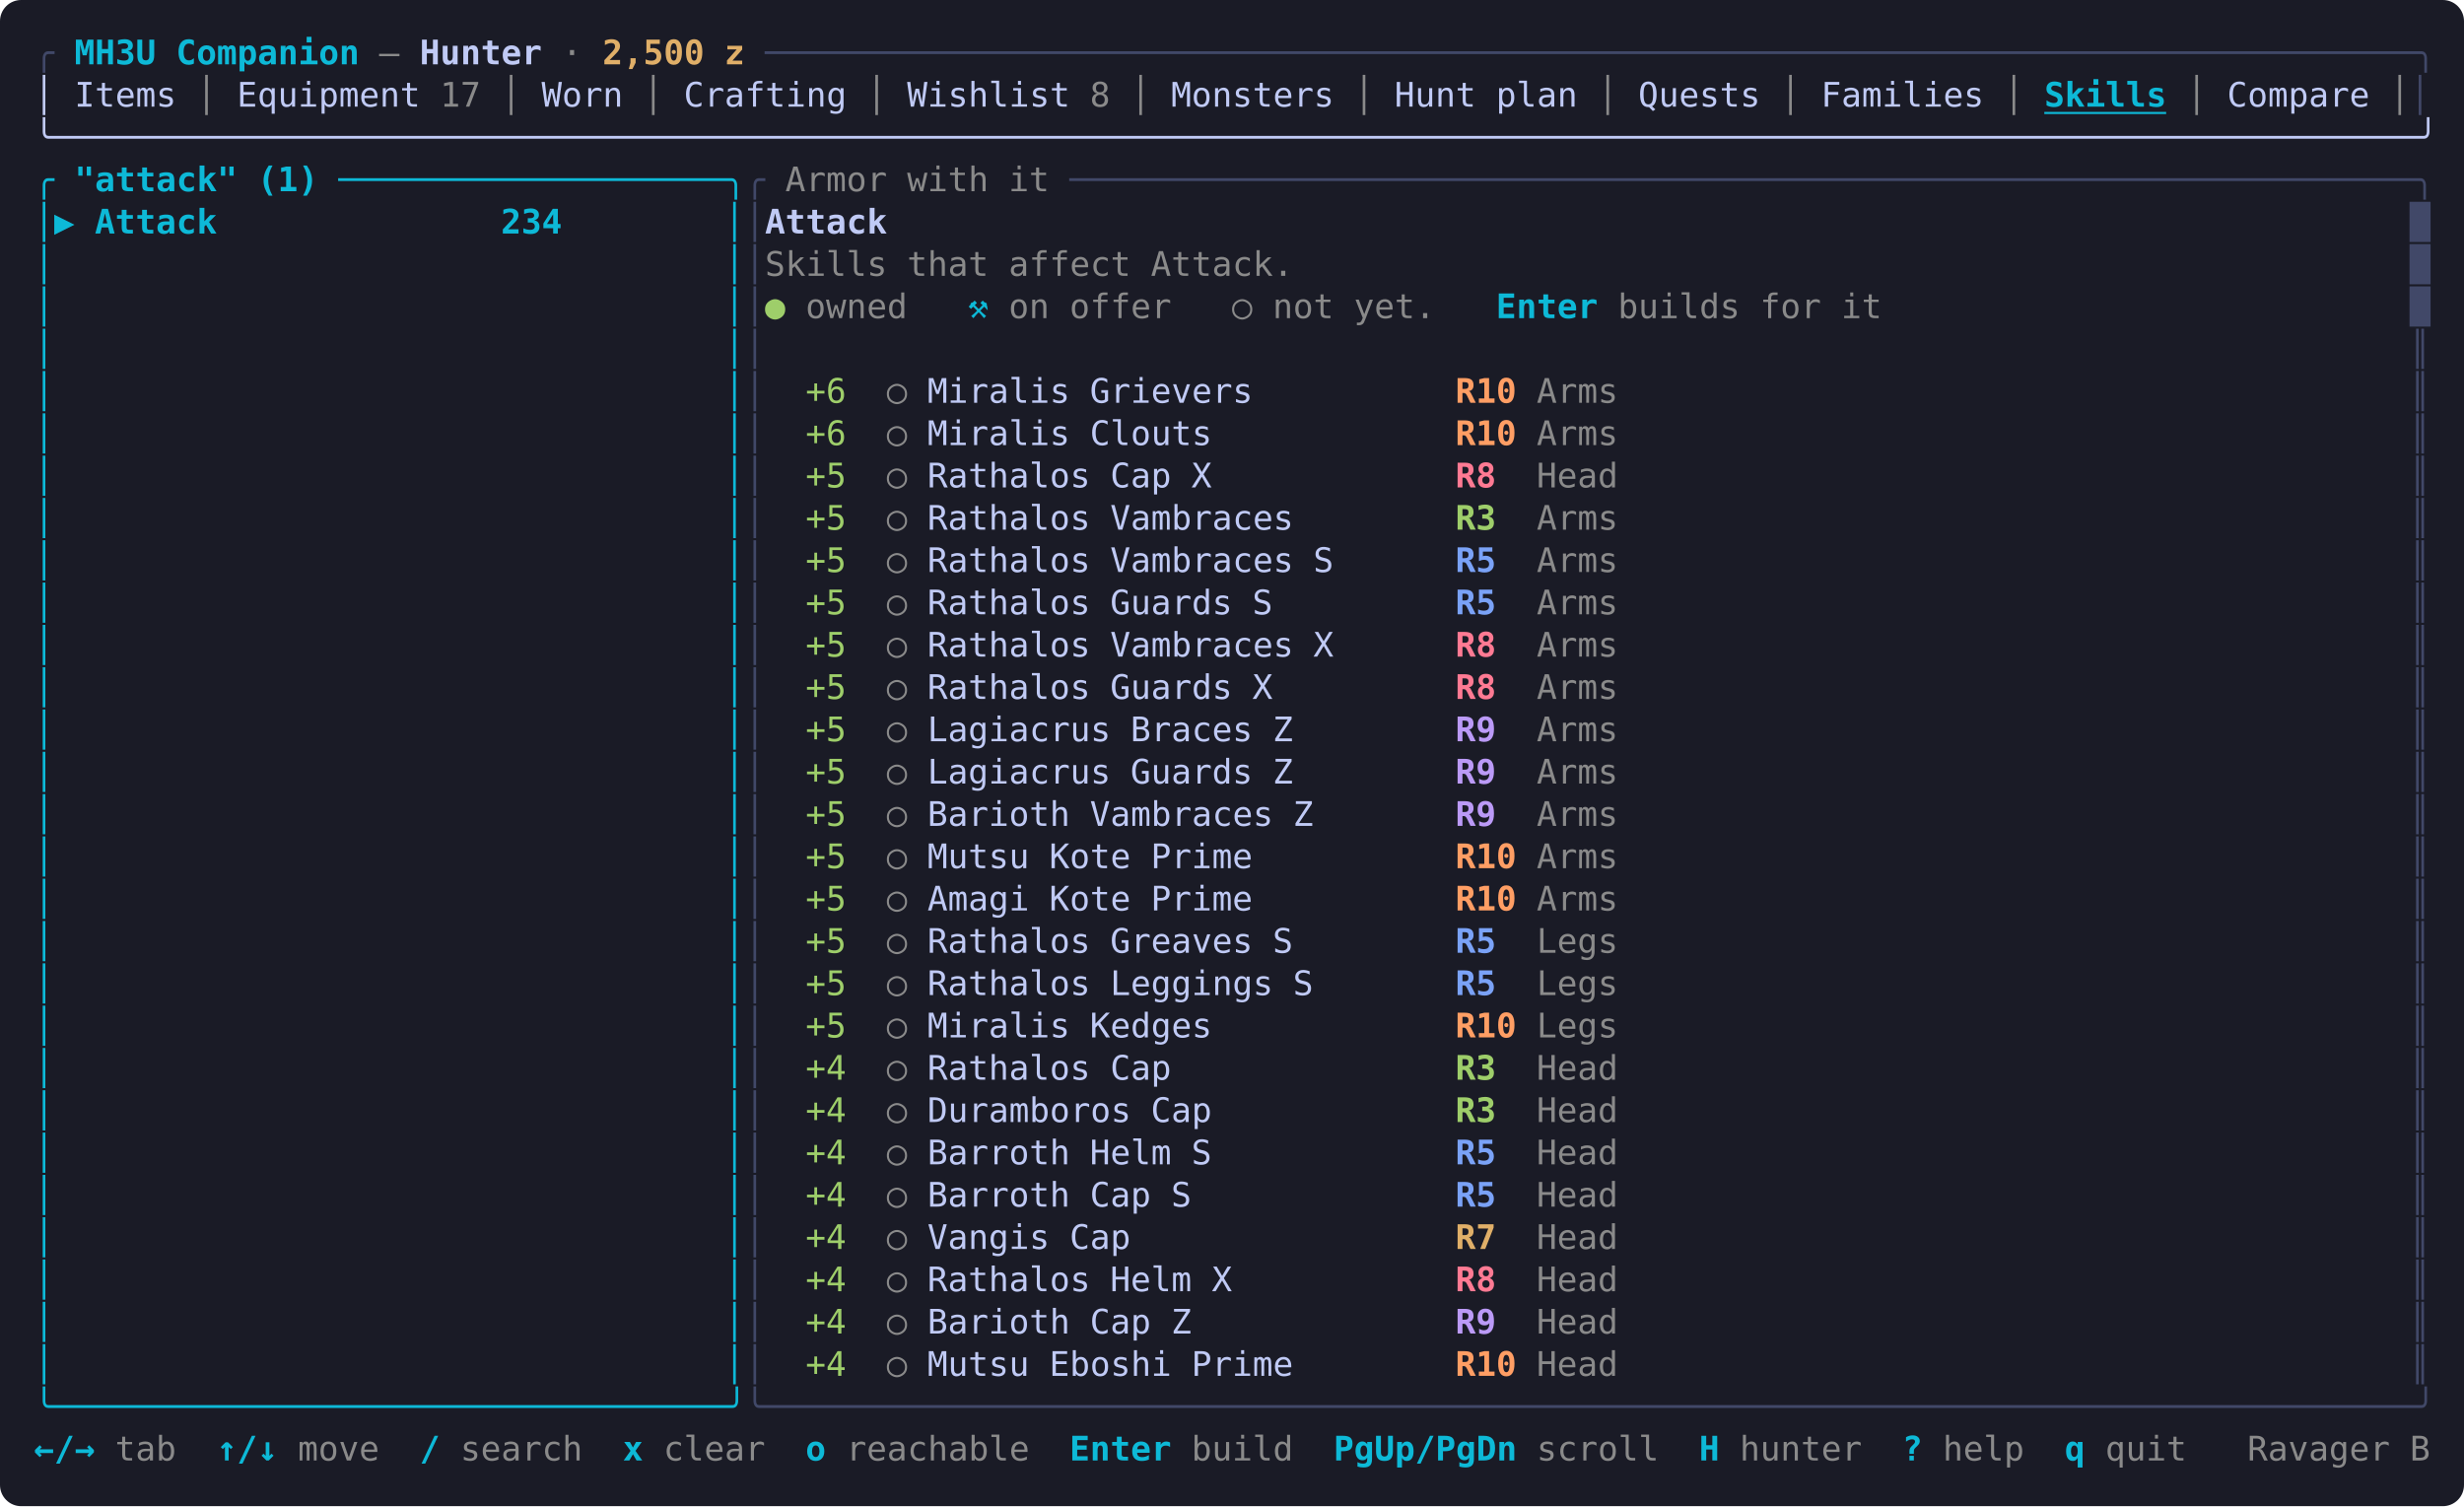
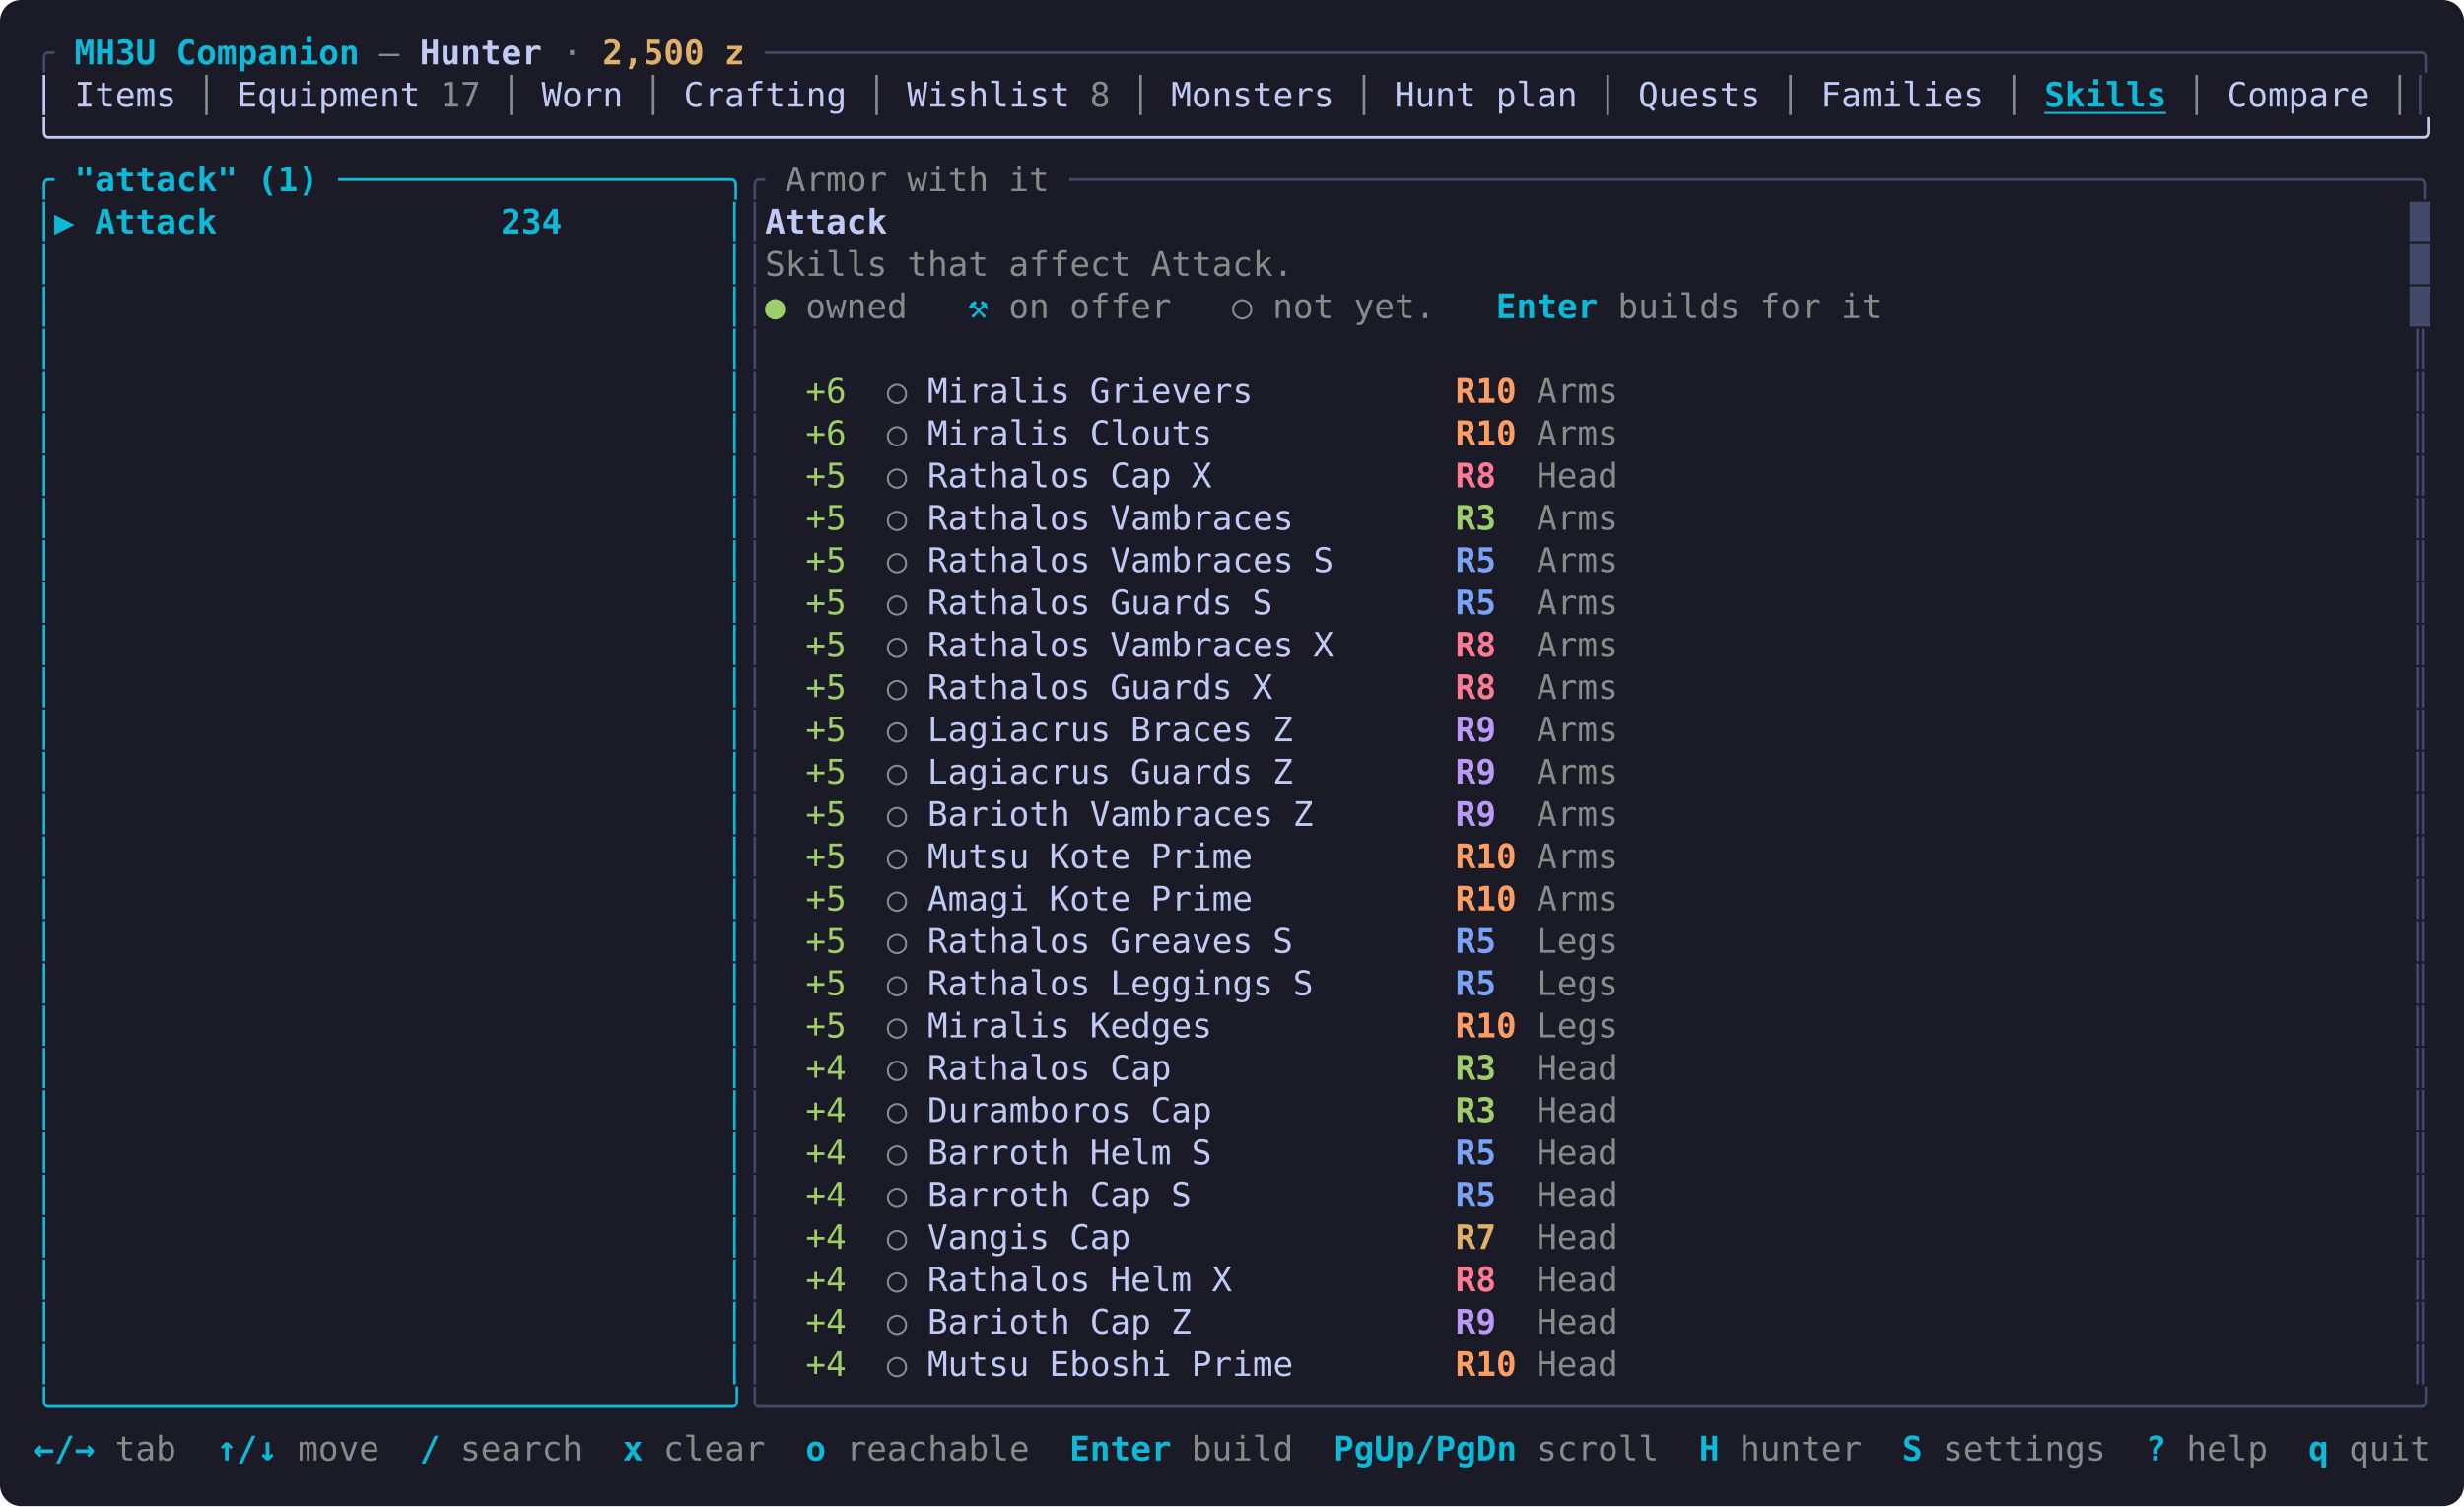
<svg xmlns="http://www.w3.org/2000/svg" width="1164.8" height="712" viewBox="0 0 1164.8 712" role="img">
  <rect width="100%" height="100%" rx="10" fill="#1a1b26" />
  <g font-family="'JetBrains Mono','JetBrainsMono Nerd Font','DejaVu Sans Mono',Menlo,Consolas,monospace" font-size="16">
    <text x="16.0" y="30.4" textLength="9.6" lengthAdjust="spacing" fill="#414868">╭</text>
    <text x="35.2" y="30.4" textLength="38.4" lengthAdjust="spacing" fill="#0db9d7" font-weight="bold">MH3U</text>
    <text x="83.2" y="30.4" textLength="86.4" lengthAdjust="spacing" fill="#0db9d7" font-weight="bold">Companion</text>
    <text x="179.2" y="30.4" textLength="9.6" lengthAdjust="spacing" fill="#8a8a8a">—</text>
    <text x="198.4" y="30.4" textLength="57.6" lengthAdjust="spacing" fill="#c0caf5" font-weight="bold">Hunter</text>
    <text x="265.6" y="30.4" textLength="9.6" lengthAdjust="spacing" fill="#8a8a8a">·</text>
    <text x="284.8" y="30.4" textLength="48.0" lengthAdjust="spacing" fill="#e0af68" font-weight="bold">2,500</text>
    <text x="342.4" y="30.4" textLength="9.6" lengthAdjust="spacing" fill="#e0af68" font-weight="bold">z</text>
    <text x="361.6" y="30.4" textLength="787.2" lengthAdjust="spacing" fill="#414868">─────────────────────────────────────────────────────────────────────────────────╮</text>
    <text x="16.0" y="50.4" textLength="9.6" lengthAdjust="spacing" fill="#c0caf5">│</text>
    <text x="35.2" y="50.4" textLength="48.0" lengthAdjust="spacing" fill="#c0caf5">Items</text>
    <text x="92.8" y="50.4" textLength="9.6" lengthAdjust="spacing" fill="#8a8a8a">│</text>
    <text x="112.0" y="50.4" textLength="86.4" lengthAdjust="spacing" fill="#c0caf5">Equipment</text>
    <text x="208.0" y="50.4" textLength="19.2" lengthAdjust="spacing" fill="#8a8a8a">17</text>
    <text x="236.8" y="50.4" textLength="9.6" lengthAdjust="spacing" fill="#8a8a8a">│</text>
    <text x="256.0" y="50.4" textLength="38.4" lengthAdjust="spacing" fill="#c0caf5">Worn</text>
    <text x="304.0" y="50.4" textLength="9.6" lengthAdjust="spacing" fill="#8a8a8a">│</text>
    <text x="323.2" y="50.4" textLength="76.8" lengthAdjust="spacing" fill="#c0caf5">Crafting</text>
    <text x="409.6" y="50.4" textLength="9.6" lengthAdjust="spacing" fill="#8a8a8a">│</text>
    <text x="428.8" y="50.4" textLength="76.8" lengthAdjust="spacing" fill="#c0caf5">Wishlist</text>
    <text x="515.2" y="50.4" textLength="9.6" lengthAdjust="spacing" fill="#8a8a8a">8</text>
    <text x="534.4" y="50.4" textLength="9.6" lengthAdjust="spacing" fill="#8a8a8a">│</text>
    <text x="553.6" y="50.4" textLength="76.8" lengthAdjust="spacing" fill="#c0caf5">Monsters</text>
    <text x="640.0" y="50.4" textLength="9.6" lengthAdjust="spacing" fill="#8a8a8a">│</text>
    <text x="659.2" y="50.4" textLength="38.4" lengthAdjust="spacing" fill="#c0caf5">Hunt</text>
    <text x="707.2" y="50.4" textLength="38.4" lengthAdjust="spacing" fill="#c0caf5">plan</text>
    <text x="755.2" y="50.4" textLength="9.6" lengthAdjust="spacing" fill="#8a8a8a">│</text>
    <text x="774.4" y="50.4" textLength="57.6" lengthAdjust="spacing" fill="#c0caf5">Quests</text>
    <text x="841.6" y="50.4" textLength="9.6" lengthAdjust="spacing" fill="#8a8a8a">│</text>
    <text x="860.8" y="50.4" textLength="76.8" lengthAdjust="spacing" fill="#c0caf5">Families</text>
    <text x="947.2" y="50.4" textLength="9.6" lengthAdjust="spacing" fill="#8a8a8a">│</text>
    <text x="966.4" y="50.4" textLength="57.6" lengthAdjust="spacing" fill="#0db9d7" font-weight="bold">Skills</text>
    <line x1="966.4" y1="53.4" x2="1024.0" y2="53.4" stroke="#0db9d7" stroke-width="1" />
    <text x="1033.6" y="50.4" textLength="9.6" lengthAdjust="spacing" fill="#8a8a8a">│</text>
    <text x="1052.8" y="50.4" textLength="67.2" lengthAdjust="spacing" fill="#c0caf5">Compare</text>
    <text x="1129.6" y="50.4" textLength="9.6" lengthAdjust="spacing" fill="#8a8a8a">│</text>
    <text x="1139.2" y="50.4" textLength="9.6" lengthAdjust="spacing" fill="#414868">│</text>
    <text x="16.0" y="70.4" textLength="1132.8" lengthAdjust="spacing" fill="#c0caf5">╰────────────────────────────────────────────────────────────────────────────────────────────────────────────────────╯</text>
    <text x="16.0" y="90.4" textLength="9.6" lengthAdjust="spacing" fill="#0db9d7">╭</text>
    <text x="35.2" y="90.4" textLength="76.8" lengthAdjust="spacing" fill="#0db9d7" font-weight="bold">"attack"</text>
    <text x="121.6" y="90.4" textLength="28.8" lengthAdjust="spacing" fill="#0db9d7" font-weight="bold">(1)</text>
    <text x="160.0" y="90.4" textLength="192.0" lengthAdjust="spacing" fill="#0db9d7">───────────────────╮</text>
    <text x="352.0" y="90.4" textLength="9.6" lengthAdjust="spacing" fill="#414868">╭</text>
    <text x="371.2" y="90.4" textLength="48.0" lengthAdjust="spacing" fill="#8a8a8a">Armor</text>
    <text x="428.8" y="90.4" textLength="38.4" lengthAdjust="spacing" fill="#8a8a8a">with</text>
    <text x="476.8" y="90.4" textLength="19.2" lengthAdjust="spacing" fill="#8a8a8a">it</text>
    <text x="505.6" y="90.4" textLength="643.2" lengthAdjust="spacing" fill="#414868">──────────────────────────────────────────────────────────────────╮</text>
    <text x="16.0" y="110.4" textLength="9.6" lengthAdjust="spacing" fill="#0db9d7">│</text>
    <text x="25.6" y="110.4" textLength="9.6" lengthAdjust="spacing" fill="#0db9d7" font-weight="bold">▶︎</text>
    <text x="44.8" y="110.4" textLength="57.6" lengthAdjust="spacing" fill="#0db9d7" font-weight="bold">Attack</text>
    <text x="236.8" y="110.4" textLength="28.8" lengthAdjust="spacing" fill="#0db9d7" font-weight="bold">234</text>
    <text x="342.4" y="110.4" textLength="9.6" lengthAdjust="spacing" fill="#0db9d7">│</text>
    <text x="352.0" y="110.4" textLength="9.6" lengthAdjust="spacing" fill="#414868">│</text>
    <text x="361.6" y="110.4" textLength="57.6" lengthAdjust="spacing" fill="#c0caf5" font-weight="bold">Attack</text>
    <text x="1139.2" y="110.4" textLength="9.6" lengthAdjust="spacing" fill="#414868">█</text>
    <text x="16.0" y="130.4" textLength="9.6" lengthAdjust="spacing" fill="#0db9d7">│</text>
    <text x="342.4" y="130.4" textLength="9.6" lengthAdjust="spacing" fill="#0db9d7">│</text>
    <text x="352.0" y="130.4" textLength="9.6" lengthAdjust="spacing" fill="#414868">│</text>
    <text x="361.6" y="130.4" textLength="57.6" lengthAdjust="spacing" fill="#8a8a8a">Skills</text>
    <text x="428.8" y="130.4" textLength="38.4" lengthAdjust="spacing" fill="#8a8a8a">that</text>
    <text x="476.8" y="130.4" textLength="57.6" lengthAdjust="spacing" fill="#8a8a8a">affect</text>
    <text x="544.0" y="130.4" textLength="67.2" lengthAdjust="spacing" fill="#8a8a8a">Attack.</text>
    <text x="1139.2" y="130.4" textLength="9.6" lengthAdjust="spacing" fill="#414868">█</text>
    <text x="16.0" y="150.4" textLength="9.6" lengthAdjust="spacing" fill="#0db9d7">│</text>
    <text x="342.4" y="150.4" textLength="9.6" lengthAdjust="spacing" fill="#0db9d7">│</text>
    <text x="352.0" y="150.4" textLength="9.6" lengthAdjust="spacing" fill="#414868">│</text>
    <text x="361.6" y="150.4" textLength="9.6" lengthAdjust="spacing" fill="#9ece6a">●</text>
    <text x="380.8" y="150.4" textLength="48.0" lengthAdjust="spacing" fill="#8a8a8a">owned</text>
    <text x="457.6" y="150.4" textLength="9.6" lengthAdjust="spacing" fill="#0db9d7">⚒︎</text>
    <text x="476.8" y="150.4" textLength="19.2" lengthAdjust="spacing" fill="#8a8a8a">on</text>
    <text x="505.6" y="150.4" textLength="48.0" lengthAdjust="spacing" fill="#8a8a8a">offer</text>
    <text x="582.4" y="150.4" textLength="9.6" lengthAdjust="spacing" fill="#8a8a8a">○</text>
    <text x="601.6" y="150.4" textLength="28.8" lengthAdjust="spacing" fill="#8a8a8a">not</text>
    <text x="640.0" y="150.4" textLength="38.4" lengthAdjust="spacing" fill="#8a8a8a">yet.</text>
    <text x="707.2" y="150.4" textLength="48.0" lengthAdjust="spacing" fill="#0db9d7" font-weight="bold">Enter</text>
    <text x="764.8" y="150.4" textLength="57.6" lengthAdjust="spacing" fill="#8a8a8a">builds</text>
    <text x="832.0" y="150.4" textLength="28.8" lengthAdjust="spacing" fill="#8a8a8a">for</text>
    <text x="870.4" y="150.4" textLength="19.2" lengthAdjust="spacing" fill="#8a8a8a">it</text>
    <text x="1139.2" y="150.4" textLength="9.6" lengthAdjust="spacing" fill="#414868">█</text>
    <text x="16.0" y="170.4" textLength="9.6" lengthAdjust="spacing" fill="#0db9d7">│</text>
    <text x="342.4" y="170.4" textLength="9.6" lengthAdjust="spacing" fill="#0db9d7">│</text>
    <text x="352.0" y="170.4" textLength="9.6" lengthAdjust="spacing" fill="#414868">│</text>
    <text x="1139.2" y="170.4" textLength="9.6" lengthAdjust="spacing" fill="#414868">║</text>
    <text x="16.0" y="190.4" textLength="9.6" lengthAdjust="spacing" fill="#0db9d7">│</text>
    <text x="342.4" y="190.4" textLength="9.6" lengthAdjust="spacing" fill="#0db9d7">│</text>
    <text x="352.0" y="190.4" textLength="9.6" lengthAdjust="spacing" fill="#414868">│</text>
    <text x="380.8" y="190.4" textLength="19.2" lengthAdjust="spacing" fill="#9ece6a">+6</text>
    <text x="419.2" y="190.4" textLength="9.6" lengthAdjust="spacing" fill="#8a8a8a">○</text>
    <text x="438.4" y="190.4" textLength="67.2" lengthAdjust="spacing" fill="#c0caf5">Miralis</text>
    <text x="515.2" y="190.4" textLength="76.8" lengthAdjust="spacing" fill="#c0caf5">Grievers</text>
    <text x="688.0" y="190.4" textLength="28.8" lengthAdjust="spacing" fill="#ff9e64" font-weight="bold">R10</text>
    <text x="726.4" y="190.4" textLength="38.4" lengthAdjust="spacing" fill="#8a8a8a">Arms</text>
    <text x="1139.2" y="190.4" textLength="9.6" lengthAdjust="spacing" fill="#414868">║</text>
    <text x="16.0" y="210.4" textLength="9.6" lengthAdjust="spacing" fill="#0db9d7">│</text>
    <text x="342.4" y="210.4" textLength="9.6" lengthAdjust="spacing" fill="#0db9d7">│</text>
    <text x="352.0" y="210.4" textLength="9.6" lengthAdjust="spacing" fill="#414868">│</text>
    <text x="380.8" y="210.4" textLength="19.2" lengthAdjust="spacing" fill="#9ece6a">+6</text>
    <text x="419.2" y="210.4" textLength="9.6" lengthAdjust="spacing" fill="#8a8a8a">○</text>
    <text x="438.4" y="210.4" textLength="67.2" lengthAdjust="spacing" fill="#c0caf5">Miralis</text>
    <text x="515.2" y="210.4" textLength="57.6" lengthAdjust="spacing" fill="#c0caf5">Clouts</text>
    <text x="688.0" y="210.4" textLength="28.8" lengthAdjust="spacing" fill="#ff9e64" font-weight="bold">R10</text>
    <text x="726.4" y="210.4" textLength="38.4" lengthAdjust="spacing" fill="#8a8a8a">Arms</text>
    <text x="1139.2" y="210.4" textLength="9.6" lengthAdjust="spacing" fill="#414868">║</text>
    <text x="16.0" y="230.4" textLength="9.6" lengthAdjust="spacing" fill="#0db9d7">│</text>
    <text x="342.4" y="230.4" textLength="9.6" lengthAdjust="spacing" fill="#0db9d7">│</text>
    <text x="352.0" y="230.4" textLength="9.6" lengthAdjust="spacing" fill="#414868">│</text>
    <text x="380.8" y="230.4" textLength="19.2" lengthAdjust="spacing" fill="#9ece6a">+5</text>
    <text x="419.2" y="230.4" textLength="9.6" lengthAdjust="spacing" fill="#8a8a8a">○</text>
    <text x="438.4" y="230.4" textLength="76.8" lengthAdjust="spacing" fill="#c0caf5">Rathalos</text>
    <text x="524.8" y="230.4" textLength="28.8" lengthAdjust="spacing" fill="#c0caf5">Cap</text>
    <text x="563.2" y="230.4" textLength="9.6" lengthAdjust="spacing" fill="#c0caf5">X</text>
    <text x="688.0" y="230.4" textLength="19.2" lengthAdjust="spacing" fill="#ff7a93" font-weight="bold">R8</text>
    <text x="726.4" y="230.4" textLength="38.4" lengthAdjust="spacing" fill="#8a8a8a">Head</text>
    <text x="1139.2" y="230.4" textLength="9.6" lengthAdjust="spacing" fill="#414868">║</text>
    <text x="16.0" y="250.4" textLength="9.6" lengthAdjust="spacing" fill="#0db9d7">│</text>
    <text x="342.4" y="250.4" textLength="9.6" lengthAdjust="spacing" fill="#0db9d7">│</text>
    <text x="352.0" y="250.4" textLength="9.6" lengthAdjust="spacing" fill="#414868">│</text>
    <text x="380.8" y="250.4" textLength="19.2" lengthAdjust="spacing" fill="#9ece6a">+5</text>
    <text x="419.2" y="250.4" textLength="9.6" lengthAdjust="spacing" fill="#8a8a8a">○</text>
    <text x="438.4" y="250.4" textLength="76.8" lengthAdjust="spacing" fill="#c0caf5">Rathalos</text>
    <text x="524.8" y="250.4" textLength="86.4" lengthAdjust="spacing" fill="#c0caf5">Vambraces</text>
    <text x="688.0" y="250.4" textLength="19.2" lengthAdjust="spacing" fill="#9ece6a" font-weight="bold">R3</text>
    <text x="726.4" y="250.4" textLength="38.4" lengthAdjust="spacing" fill="#8a8a8a">Arms</text>
    <text x="1139.2" y="250.4" textLength="9.6" lengthAdjust="spacing" fill="#414868">║</text>
    <text x="16.0" y="270.4" textLength="9.6" lengthAdjust="spacing" fill="#0db9d7">│</text>
    <text x="342.4" y="270.4" textLength="9.6" lengthAdjust="spacing" fill="#0db9d7">│</text>
    <text x="352.0" y="270.4" textLength="9.6" lengthAdjust="spacing" fill="#414868">│</text>
    <text x="380.8" y="270.4" textLength="19.2" lengthAdjust="spacing" fill="#9ece6a">+5</text>
    <text x="419.2" y="270.4" textLength="9.6" lengthAdjust="spacing" fill="#8a8a8a">○</text>
    <text x="438.4" y="270.4" textLength="76.8" lengthAdjust="spacing" fill="#c0caf5">Rathalos</text>
    <text x="524.8" y="270.4" textLength="86.4" lengthAdjust="spacing" fill="#c0caf5">Vambraces</text>
    <text x="620.8" y="270.4" textLength="9.6" lengthAdjust="spacing" fill="#c0caf5">S</text>
    <text x="688.0" y="270.4" textLength="19.2" lengthAdjust="spacing" fill="#7aa2f7" font-weight="bold">R5</text>
    <text x="726.4" y="270.4" textLength="38.4" lengthAdjust="spacing" fill="#8a8a8a">Arms</text>
    <text x="1139.2" y="270.4" textLength="9.6" lengthAdjust="spacing" fill="#414868">║</text>
    <text x="16.0" y="290.4" textLength="9.6" lengthAdjust="spacing" fill="#0db9d7">│</text>
    <text x="342.4" y="290.4" textLength="9.6" lengthAdjust="spacing" fill="#0db9d7">│</text>
    <text x="352.0" y="290.4" textLength="9.6" lengthAdjust="spacing" fill="#414868">│</text>
    <text x="380.8" y="290.4" textLength="19.2" lengthAdjust="spacing" fill="#9ece6a">+5</text>
    <text x="419.2" y="290.4" textLength="9.6" lengthAdjust="spacing" fill="#8a8a8a">○</text>
    <text x="438.4" y="290.4" textLength="76.8" lengthAdjust="spacing" fill="#c0caf5">Rathalos</text>
    <text x="524.8" y="290.4" textLength="57.6" lengthAdjust="spacing" fill="#c0caf5">Guards</text>
    <text x="592.0" y="290.4" textLength="9.6" lengthAdjust="spacing" fill="#c0caf5">S</text>
    <text x="688.0" y="290.4" textLength="19.2" lengthAdjust="spacing" fill="#7aa2f7" font-weight="bold">R5</text>
    <text x="726.4" y="290.4" textLength="38.4" lengthAdjust="spacing" fill="#8a8a8a">Arms</text>
    <text x="1139.2" y="290.4" textLength="9.6" lengthAdjust="spacing" fill="#414868">║</text>
    <text x="16.0" y="310.4" textLength="9.6" lengthAdjust="spacing" fill="#0db9d7">│</text>
    <text x="342.4" y="310.4" textLength="9.6" lengthAdjust="spacing" fill="#0db9d7">│</text>
    <text x="352.0" y="310.4" textLength="9.6" lengthAdjust="spacing" fill="#414868">│</text>
    <text x="380.8" y="310.4" textLength="19.2" lengthAdjust="spacing" fill="#9ece6a">+5</text>
    <text x="419.2" y="310.4" textLength="9.6" lengthAdjust="spacing" fill="#8a8a8a">○</text>
    <text x="438.4" y="310.4" textLength="76.8" lengthAdjust="spacing" fill="#c0caf5">Rathalos</text>
    <text x="524.8" y="310.4" textLength="86.4" lengthAdjust="spacing" fill="#c0caf5">Vambraces</text>
    <text x="620.8" y="310.4" textLength="9.6" lengthAdjust="spacing" fill="#c0caf5">X</text>
    <text x="688.0" y="310.4" textLength="19.2" lengthAdjust="spacing" fill="#ff7a93" font-weight="bold">R8</text>
    <text x="726.4" y="310.4" textLength="38.4" lengthAdjust="spacing" fill="#8a8a8a">Arms</text>
    <text x="1139.2" y="310.4" textLength="9.6" lengthAdjust="spacing" fill="#414868">║</text>
    <text x="16.0" y="330.4" textLength="9.6" lengthAdjust="spacing" fill="#0db9d7">│</text>
    <text x="342.4" y="330.4" textLength="9.6" lengthAdjust="spacing" fill="#0db9d7">│</text>
    <text x="352.0" y="330.4" textLength="9.6" lengthAdjust="spacing" fill="#414868">│</text>
    <text x="380.8" y="330.4" textLength="19.2" lengthAdjust="spacing" fill="#9ece6a">+5</text>
    <text x="419.2" y="330.4" textLength="9.6" lengthAdjust="spacing" fill="#8a8a8a">○</text>
    <text x="438.4" y="330.4" textLength="76.8" lengthAdjust="spacing" fill="#c0caf5">Rathalos</text>
    <text x="524.8" y="330.4" textLength="57.6" lengthAdjust="spacing" fill="#c0caf5">Guards</text>
    <text x="592.0" y="330.4" textLength="9.6" lengthAdjust="spacing" fill="#c0caf5">X</text>
    <text x="688.0" y="330.4" textLength="19.2" lengthAdjust="spacing" fill="#ff7a93" font-weight="bold">R8</text>
    <text x="726.4" y="330.4" textLength="38.4" lengthAdjust="spacing" fill="#8a8a8a">Arms</text>
    <text x="1139.2" y="330.4" textLength="9.6" lengthAdjust="spacing" fill="#414868">║</text>
    <text x="16.0" y="350.4" textLength="9.6" lengthAdjust="spacing" fill="#0db9d7">│</text>
    <text x="342.4" y="350.4" textLength="9.6" lengthAdjust="spacing" fill="#0db9d7">│</text>
    <text x="352.0" y="350.4" textLength="9.6" lengthAdjust="spacing" fill="#414868">│</text>
    <text x="380.8" y="350.4" textLength="19.2" lengthAdjust="spacing" fill="#9ece6a">+5</text>
    <text x="419.2" y="350.4" textLength="9.6" lengthAdjust="spacing" fill="#8a8a8a">○</text>
    <text x="438.4" y="350.4" textLength="86.4" lengthAdjust="spacing" fill="#c0caf5">Lagiacrus</text>
    <text x="534.4" y="350.4" textLength="57.6" lengthAdjust="spacing" fill="#c0caf5">Braces</text>
    <text x="601.6" y="350.4" textLength="9.6" lengthAdjust="spacing" fill="#c0caf5">Z</text>
    <text x="688.0" y="350.4" textLength="19.2" lengthAdjust="spacing" fill="#bb9af7" font-weight="bold">R9</text>
    <text x="726.4" y="350.4" textLength="38.4" lengthAdjust="spacing" fill="#8a8a8a">Arms</text>
    <text x="1139.2" y="350.4" textLength="9.6" lengthAdjust="spacing" fill="#414868">║</text>
    <text x="16.0" y="370.4" textLength="9.6" lengthAdjust="spacing" fill="#0db9d7">│</text>
    <text x="342.4" y="370.4" textLength="9.6" lengthAdjust="spacing" fill="#0db9d7">│</text>
    <text x="352.0" y="370.4" textLength="9.6" lengthAdjust="spacing" fill="#414868">│</text>
    <text x="380.8" y="370.4" textLength="19.2" lengthAdjust="spacing" fill="#9ece6a">+5</text>
    <text x="419.2" y="370.4" textLength="9.6" lengthAdjust="spacing" fill="#8a8a8a">○</text>
    <text x="438.4" y="370.4" textLength="86.4" lengthAdjust="spacing" fill="#c0caf5">Lagiacrus</text>
    <text x="534.4" y="370.4" textLength="57.6" lengthAdjust="spacing" fill="#c0caf5">Guards</text>
    <text x="601.6" y="370.4" textLength="9.6" lengthAdjust="spacing" fill="#c0caf5">Z</text>
    <text x="688.0" y="370.4" textLength="19.2" lengthAdjust="spacing" fill="#bb9af7" font-weight="bold">R9</text>
    <text x="726.4" y="370.4" textLength="38.4" lengthAdjust="spacing" fill="#8a8a8a">Arms</text>
    <text x="1139.2" y="370.4" textLength="9.6" lengthAdjust="spacing" fill="#414868">║</text>
    <text x="16.0" y="390.4" textLength="9.6" lengthAdjust="spacing" fill="#0db9d7">│</text>
    <text x="342.4" y="390.4" textLength="9.6" lengthAdjust="spacing" fill="#0db9d7">│</text>
    <text x="352.0" y="390.4" textLength="9.6" lengthAdjust="spacing" fill="#414868">│</text>
    <text x="380.8" y="390.4" textLength="19.2" lengthAdjust="spacing" fill="#9ece6a">+5</text>
    <text x="419.2" y="390.4" textLength="9.6" lengthAdjust="spacing" fill="#8a8a8a">○</text>
    <text x="438.4" y="390.4" textLength="67.2" lengthAdjust="spacing" fill="#c0caf5">Barioth</text>
    <text x="515.2" y="390.4" textLength="86.4" lengthAdjust="spacing" fill="#c0caf5">Vambraces</text>
    <text x="611.2" y="390.4" textLength="9.6" lengthAdjust="spacing" fill="#c0caf5">Z</text>
    <text x="688.0" y="390.4" textLength="19.2" lengthAdjust="spacing" fill="#bb9af7" font-weight="bold">R9</text>
    <text x="726.4" y="390.4" textLength="38.4" lengthAdjust="spacing" fill="#8a8a8a">Arms</text>
    <text x="1139.2" y="390.4" textLength="9.6" lengthAdjust="spacing" fill="#414868">║</text>
    <text x="16.0" y="410.4" textLength="9.6" lengthAdjust="spacing" fill="#0db9d7">│</text>
    <text x="342.4" y="410.4" textLength="9.6" lengthAdjust="spacing" fill="#0db9d7">│</text>
    <text x="352.0" y="410.4" textLength="9.6" lengthAdjust="spacing" fill="#414868">│</text>
    <text x="380.8" y="410.4" textLength="19.2" lengthAdjust="spacing" fill="#9ece6a">+5</text>
    <text x="419.2" y="410.4" textLength="9.6" lengthAdjust="spacing" fill="#8a8a8a">○</text>
    <text x="438.4" y="410.4" textLength="48.0" lengthAdjust="spacing" fill="#c0caf5">Mutsu</text>
    <text x="496.0" y="410.4" textLength="38.4" lengthAdjust="spacing" fill="#c0caf5">Kote</text>
    <text x="544.0" y="410.4" textLength="48.0" lengthAdjust="spacing" fill="#c0caf5">Prime</text>
    <text x="688.0" y="410.4" textLength="28.8" lengthAdjust="spacing" fill="#ff9e64" font-weight="bold">R10</text>
    <text x="726.4" y="410.4" textLength="38.4" lengthAdjust="spacing" fill="#8a8a8a">Arms</text>
    <text x="1139.2" y="410.4" textLength="9.6" lengthAdjust="spacing" fill="#414868">║</text>
    <text x="16.0" y="430.4" textLength="9.6" lengthAdjust="spacing" fill="#0db9d7">│</text>
    <text x="342.4" y="430.4" textLength="9.6" lengthAdjust="spacing" fill="#0db9d7">│</text>
    <text x="352.0" y="430.4" textLength="9.6" lengthAdjust="spacing" fill="#414868">│</text>
    <text x="380.8" y="430.4" textLength="19.2" lengthAdjust="spacing" fill="#9ece6a">+5</text>
    <text x="419.2" y="430.4" textLength="9.6" lengthAdjust="spacing" fill="#8a8a8a">○</text>
    <text x="438.4" y="430.4" textLength="48.0" lengthAdjust="spacing" fill="#c0caf5">Amagi</text>
    <text x="496.0" y="430.4" textLength="38.4" lengthAdjust="spacing" fill="#c0caf5">Kote</text>
    <text x="544.0" y="430.4" textLength="48.0" lengthAdjust="spacing" fill="#c0caf5">Prime</text>
    <text x="688.0" y="430.4" textLength="28.8" lengthAdjust="spacing" fill="#ff9e64" font-weight="bold">R10</text>
    <text x="726.4" y="430.4" textLength="38.4" lengthAdjust="spacing" fill="#8a8a8a">Arms</text>
    <text x="1139.2" y="430.4" textLength="9.6" lengthAdjust="spacing" fill="#414868">║</text>
    <text x="16.0" y="450.4" textLength="9.6" lengthAdjust="spacing" fill="#0db9d7">│</text>
    <text x="342.4" y="450.4" textLength="9.6" lengthAdjust="spacing" fill="#0db9d7">│</text>
    <text x="352.0" y="450.4" textLength="9.6" lengthAdjust="spacing" fill="#414868">│</text>
    <text x="380.8" y="450.4" textLength="19.2" lengthAdjust="spacing" fill="#9ece6a">+5</text>
    <text x="419.2" y="450.4" textLength="9.6" lengthAdjust="spacing" fill="#8a8a8a">○</text>
    <text x="438.4" y="450.4" textLength="76.8" lengthAdjust="spacing" fill="#c0caf5">Rathalos</text>
    <text x="524.8" y="450.4" textLength="67.2" lengthAdjust="spacing" fill="#c0caf5">Greaves</text>
    <text x="601.6" y="450.4" textLength="9.6" lengthAdjust="spacing" fill="#c0caf5">S</text>
    <text x="688.0" y="450.4" textLength="19.2" lengthAdjust="spacing" fill="#7aa2f7" font-weight="bold">R5</text>
    <text x="726.4" y="450.4" textLength="38.4" lengthAdjust="spacing" fill="#8a8a8a">Legs</text>
    <text x="1139.2" y="450.4" textLength="9.6" lengthAdjust="spacing" fill="#414868">║</text>
    <text x="16.0" y="470.4" textLength="9.6" lengthAdjust="spacing" fill="#0db9d7">│</text>
    <text x="342.4" y="470.4" textLength="9.6" lengthAdjust="spacing" fill="#0db9d7">│</text>
    <text x="352.0" y="470.4" textLength="9.6" lengthAdjust="spacing" fill="#414868">│</text>
    <text x="380.8" y="470.4" textLength="19.2" lengthAdjust="spacing" fill="#9ece6a">+5</text>
    <text x="419.2" y="470.4" textLength="9.6" lengthAdjust="spacing" fill="#8a8a8a">○</text>
    <text x="438.4" y="470.4" textLength="76.8" lengthAdjust="spacing" fill="#c0caf5">Rathalos</text>
    <text x="524.8" y="470.4" textLength="76.8" lengthAdjust="spacing" fill="#c0caf5">Leggings</text>
    <text x="611.2" y="470.4" textLength="9.6" lengthAdjust="spacing" fill="#c0caf5">S</text>
    <text x="688.0" y="470.4" textLength="19.2" lengthAdjust="spacing" fill="#7aa2f7" font-weight="bold">R5</text>
    <text x="726.4" y="470.4" textLength="38.4" lengthAdjust="spacing" fill="#8a8a8a">Legs</text>
    <text x="1139.2" y="470.4" textLength="9.6" lengthAdjust="spacing" fill="#414868">║</text>
    <text x="16.0" y="490.4" textLength="9.6" lengthAdjust="spacing" fill="#0db9d7">│</text>
    <text x="342.4" y="490.4" textLength="9.6" lengthAdjust="spacing" fill="#0db9d7">│</text>
    <text x="352.0" y="490.4" textLength="9.6" lengthAdjust="spacing" fill="#414868">│</text>
    <text x="380.8" y="490.4" textLength="19.2" lengthAdjust="spacing" fill="#9ece6a">+5</text>
    <text x="419.2" y="490.4" textLength="9.6" lengthAdjust="spacing" fill="#8a8a8a">○</text>
    <text x="438.4" y="490.4" textLength="67.2" lengthAdjust="spacing" fill="#c0caf5">Miralis</text>
    <text x="515.2" y="490.4" textLength="57.6" lengthAdjust="spacing" fill="#c0caf5">Kedges</text>
    <text x="688.0" y="490.4" textLength="28.8" lengthAdjust="spacing" fill="#ff9e64" font-weight="bold">R10</text>
    <text x="726.4" y="490.4" textLength="38.4" lengthAdjust="spacing" fill="#8a8a8a">Legs</text>
    <text x="1139.2" y="490.4" textLength="9.6" lengthAdjust="spacing" fill="#414868">║</text>
    <text x="16.0" y="510.4" textLength="9.6" lengthAdjust="spacing" fill="#0db9d7">│</text>
    <text x="342.4" y="510.4" textLength="9.6" lengthAdjust="spacing" fill="#0db9d7">│</text>
    <text x="352.0" y="510.4" textLength="9.6" lengthAdjust="spacing" fill="#414868">│</text>
    <text x="380.8" y="510.4" textLength="19.2" lengthAdjust="spacing" fill="#9ece6a">+4</text>
    <text x="419.2" y="510.4" textLength="9.6" lengthAdjust="spacing" fill="#8a8a8a">○</text>
    <text x="438.4" y="510.4" textLength="76.8" lengthAdjust="spacing" fill="#c0caf5">Rathalos</text>
    <text x="524.8" y="510.4" textLength="28.8" lengthAdjust="spacing" fill="#c0caf5">Cap</text>
    <text x="688.0" y="510.4" textLength="19.2" lengthAdjust="spacing" fill="#9ece6a" font-weight="bold">R3</text>
    <text x="726.4" y="510.4" textLength="38.4" lengthAdjust="spacing" fill="#8a8a8a">Head</text>
    <text x="1139.2" y="510.4" textLength="9.6" lengthAdjust="spacing" fill="#414868">║</text>
    <text x="16.0" y="530.4" textLength="9.6" lengthAdjust="spacing" fill="#0db9d7">│</text>
    <text x="342.4" y="530.4" textLength="9.6" lengthAdjust="spacing" fill="#0db9d7">│</text>
    <text x="352.0" y="530.4" textLength="9.6" lengthAdjust="spacing" fill="#414868">│</text>
    <text x="380.8" y="530.4" textLength="19.2" lengthAdjust="spacing" fill="#9ece6a">+4</text>
    <text x="419.2" y="530.4" textLength="9.6" lengthAdjust="spacing" fill="#8a8a8a">○</text>
    <text x="438.4" y="530.4" textLength="96.0" lengthAdjust="spacing" fill="#c0caf5">Duramboros</text>
    <text x="544.0" y="530.4" textLength="28.8" lengthAdjust="spacing" fill="#c0caf5">Cap</text>
    <text x="688.0" y="530.4" textLength="19.2" lengthAdjust="spacing" fill="#9ece6a" font-weight="bold">R3</text>
    <text x="726.4" y="530.4" textLength="38.4" lengthAdjust="spacing" fill="#8a8a8a">Head</text>
    <text x="1139.2" y="530.4" textLength="9.6" lengthAdjust="spacing" fill="#414868">║</text>
    <text x="16.0" y="550.4" textLength="9.6" lengthAdjust="spacing" fill="#0db9d7">│</text>
    <text x="342.4" y="550.4" textLength="9.6" lengthAdjust="spacing" fill="#0db9d7">│</text>
    <text x="352.0" y="550.4" textLength="9.6" lengthAdjust="spacing" fill="#414868">│</text>
    <text x="380.8" y="550.4" textLength="19.2" lengthAdjust="spacing" fill="#9ece6a">+4</text>
    <text x="419.2" y="550.4" textLength="9.6" lengthAdjust="spacing" fill="#8a8a8a">○</text>
    <text x="438.4" y="550.4" textLength="67.2" lengthAdjust="spacing" fill="#c0caf5">Barroth</text>
    <text x="515.2" y="550.4" textLength="38.4" lengthAdjust="spacing" fill="#c0caf5">Helm</text>
    <text x="563.2" y="550.4" textLength="9.6" lengthAdjust="spacing" fill="#c0caf5">S</text>
    <text x="688.0" y="550.4" textLength="19.2" lengthAdjust="spacing" fill="#7aa2f7" font-weight="bold">R5</text>
    <text x="726.4" y="550.4" textLength="38.4" lengthAdjust="spacing" fill="#8a8a8a">Head</text>
    <text x="1139.2" y="550.4" textLength="9.6" lengthAdjust="spacing" fill="#414868">║</text>
    <text x="16.0" y="570.4" textLength="9.6" lengthAdjust="spacing" fill="#0db9d7">│</text>
    <text x="342.4" y="570.4" textLength="9.6" lengthAdjust="spacing" fill="#0db9d7">│</text>
    <text x="352.0" y="570.4" textLength="9.6" lengthAdjust="spacing" fill="#414868">│</text>
    <text x="380.8" y="570.4" textLength="19.2" lengthAdjust="spacing" fill="#9ece6a">+4</text>
    <text x="419.2" y="570.4" textLength="9.6" lengthAdjust="spacing" fill="#8a8a8a">○</text>
    <text x="438.4" y="570.4" textLength="67.2" lengthAdjust="spacing" fill="#c0caf5">Barroth</text>
    <text x="515.2" y="570.4" textLength="28.8" lengthAdjust="spacing" fill="#c0caf5">Cap</text>
    <text x="553.6" y="570.4" textLength="9.6" lengthAdjust="spacing" fill="#c0caf5">S</text>
    <text x="688.0" y="570.4" textLength="19.2" lengthAdjust="spacing" fill="#7aa2f7" font-weight="bold">R5</text>
    <text x="726.4" y="570.4" textLength="38.4" lengthAdjust="spacing" fill="#8a8a8a">Head</text>
    <text x="1139.2" y="570.4" textLength="9.6" lengthAdjust="spacing" fill="#414868">║</text>
    <text x="16.0" y="590.4" textLength="9.6" lengthAdjust="spacing" fill="#0db9d7">│</text>
    <text x="342.4" y="590.4" textLength="9.6" lengthAdjust="spacing" fill="#0db9d7">│</text>
    <text x="352.0" y="590.4" textLength="9.6" lengthAdjust="spacing" fill="#414868">│</text>
    <text x="380.8" y="590.4" textLength="19.2" lengthAdjust="spacing" fill="#9ece6a">+4</text>
    <text x="419.2" y="590.4" textLength="9.6" lengthAdjust="spacing" fill="#8a8a8a">○</text>
    <text x="438.4" y="590.4" textLength="57.6" lengthAdjust="spacing" fill="#c0caf5">Vangis</text>
    <text x="505.6" y="590.4" textLength="28.8" lengthAdjust="spacing" fill="#c0caf5">Cap</text>
    <text x="688.0" y="590.4" textLength="19.2" lengthAdjust="spacing" fill="#e0af68" font-weight="bold">R7</text>
    <text x="726.4" y="590.4" textLength="38.4" lengthAdjust="spacing" fill="#8a8a8a">Head</text>
    <text x="1139.2" y="590.4" textLength="9.6" lengthAdjust="spacing" fill="#414868">║</text>
    <text x="16.0" y="610.4" textLength="9.6" lengthAdjust="spacing" fill="#0db9d7">│</text>
    <text x="342.4" y="610.4" textLength="9.6" lengthAdjust="spacing" fill="#0db9d7">│</text>
    <text x="352.0" y="610.4" textLength="9.6" lengthAdjust="spacing" fill="#414868">│</text>
    <text x="380.8" y="610.4" textLength="19.2" lengthAdjust="spacing" fill="#9ece6a">+4</text>
    <text x="419.2" y="610.4" textLength="9.6" lengthAdjust="spacing" fill="#8a8a8a">○</text>
    <text x="438.4" y="610.4" textLength="76.8" lengthAdjust="spacing" fill="#c0caf5">Rathalos</text>
    <text x="524.8" y="610.4" textLength="38.4" lengthAdjust="spacing" fill="#c0caf5">Helm</text>
    <text x="572.8" y="610.4" textLength="9.6" lengthAdjust="spacing" fill="#c0caf5">X</text>
    <text x="688.0" y="610.4" textLength="19.2" lengthAdjust="spacing" fill="#ff7a93" font-weight="bold">R8</text>
    <text x="726.4" y="610.4" textLength="38.4" lengthAdjust="spacing" fill="#8a8a8a">Head</text>
    <text x="1139.2" y="610.4" textLength="9.6" lengthAdjust="spacing" fill="#414868">║</text>
    <text x="16.0" y="630.4" textLength="9.6" lengthAdjust="spacing" fill="#0db9d7">│</text>
    <text x="342.4" y="630.4" textLength="9.6" lengthAdjust="spacing" fill="#0db9d7">│</text>
    <text x="352.0" y="630.4" textLength="9.6" lengthAdjust="spacing" fill="#414868">│</text>
    <text x="380.8" y="630.4" textLength="19.2" lengthAdjust="spacing" fill="#9ece6a">+4</text>
    <text x="419.2" y="630.4" textLength="9.6" lengthAdjust="spacing" fill="#8a8a8a">○</text>
    <text x="438.4" y="630.4" textLength="67.2" lengthAdjust="spacing" fill="#c0caf5">Barioth</text>
    <text x="515.2" y="630.4" textLength="28.8" lengthAdjust="spacing" fill="#c0caf5">Cap</text>
    <text x="553.6" y="630.4" textLength="9.6" lengthAdjust="spacing" fill="#c0caf5">Z</text>
    <text x="688.0" y="630.4" textLength="19.2" lengthAdjust="spacing" fill="#bb9af7" font-weight="bold">R9</text>
    <text x="726.4" y="630.4" textLength="38.4" lengthAdjust="spacing" fill="#8a8a8a">Head</text>
    <text x="1139.2" y="630.4" textLength="9.6" lengthAdjust="spacing" fill="#414868">║</text>
    <text x="16.0" y="650.4" textLength="9.6" lengthAdjust="spacing" fill="#0db9d7">│</text>
    <text x="342.4" y="650.4" textLength="9.6" lengthAdjust="spacing" fill="#0db9d7">│</text>
    <text x="352.0" y="650.4" textLength="9.6" lengthAdjust="spacing" fill="#414868">│</text>
    <text x="380.8" y="650.4" textLength="19.2" lengthAdjust="spacing" fill="#9ece6a">+4</text>
    <text x="419.2" y="650.4" textLength="9.6" lengthAdjust="spacing" fill="#8a8a8a">○</text>
    <text x="438.4" y="650.4" textLength="48.0" lengthAdjust="spacing" fill="#c0caf5">Mutsu</text>
    <text x="496.0" y="650.4" textLength="57.6" lengthAdjust="spacing" fill="#c0caf5">Eboshi</text>
    <text x="563.2" y="650.4" textLength="48.0" lengthAdjust="spacing" fill="#c0caf5">Prime</text>
    <text x="688.0" y="650.4" textLength="28.8" lengthAdjust="spacing" fill="#ff9e64" font-weight="bold">R10</text>
    <text x="726.4" y="650.4" textLength="38.4" lengthAdjust="spacing" fill="#8a8a8a">Head</text>
    <text x="1139.2" y="650.4" textLength="9.6" lengthAdjust="spacing" fill="#414868">║</text>
    <text x="16.0" y="670.4" textLength="336.0" lengthAdjust="spacing" fill="#0db9d7">╰─────────────────────────────────╯</text>
    <text x="352.0" y="670.4" textLength="796.8" lengthAdjust="spacing" fill="#414868">╰─────────────────────────────────────────────────────────────────────────────────╯</text>
    <text x="16.0" y="690.4" textLength="28.8" lengthAdjust="spacing" fill="#0db9d7" font-weight="bold">←/→</text>
    <text x="54.4" y="690.4" textLength="28.8" lengthAdjust="spacing" fill="#8a8a8a">tab</text>
    <text x="102.4" y="690.4" textLength="28.8" lengthAdjust="spacing" fill="#0db9d7" font-weight="bold">↑/↓</text>
    <text x="140.8" y="690.4" textLength="38.4" lengthAdjust="spacing" fill="#8a8a8a">move</text>
    <text x="198.4" y="690.4" textLength="9.6" lengthAdjust="spacing" fill="#0db9d7" font-weight="bold">/</text>
    <text x="217.6" y="690.4" textLength="57.6" lengthAdjust="spacing" fill="#8a8a8a">search</text>
    <text x="294.4" y="690.4" textLength="9.6" lengthAdjust="spacing" fill="#0db9d7" font-weight="bold">x</text>
    <text x="313.6" y="690.4" textLength="48.0" lengthAdjust="spacing" fill="#8a8a8a">clear</text>
    <text x="380.8" y="690.4" textLength="9.6" lengthAdjust="spacing" fill="#0db9d7" font-weight="bold">o</text>
    <text x="400.0" y="690.4" textLength="86.4" lengthAdjust="spacing" fill="#8a8a8a">reachable</text>
    <text x="505.6" y="690.4" textLength="48.0" lengthAdjust="spacing" fill="#0db9d7" font-weight="bold">Enter</text>
    <text x="563.2" y="690.4" textLength="48.0" lengthAdjust="spacing" fill="#8a8a8a">build</text>
    <text x="630.4" y="690.4" textLength="86.4" lengthAdjust="spacing" fill="#0db9d7" font-weight="bold">PgUp/PgDn</text>
    <text x="726.4" y="690.4" textLength="57.6" lengthAdjust="spacing" fill="#8a8a8a">scroll</text>
    <text x="803.2" y="690.4" textLength="9.6" lengthAdjust="spacing" fill="#0db9d7" font-weight="bold">H</text>
    <text x="822.4" y="690.4" textLength="57.6" lengthAdjust="spacing" fill="#8a8a8a">hunter</text>
-     <text x="899.2" y="690.4" textLength="9.6" lengthAdjust="spacing" fill="#0db9d7" font-weight="bold">?</text>
-     <text x="918.4" y="690.4" textLength="38.4" lengthAdjust="spacing" fill="#8a8a8a">help</text>
-     <text x="976.0" y="690.4" textLength="9.6" lengthAdjust="spacing" fill="#0db9d7" font-weight="bold">q</text>
-     <text x="995.2" y="690.4" textLength="38.4" lengthAdjust="spacing" fill="#8a8a8a">quit</text>
-     <text x="1062.4" y="690.4" textLength="67.2" lengthAdjust="spacing" fill="#8a8a8a">Ravager</text>
-     <text x="1139.2" y="690.4" textLength="9.6" lengthAdjust="spacing" fill="#8a8a8a">B</text>
+     <text x="899.2" y="690.4" textLength="9.6" lengthAdjust="spacing" fill="#0db9d7" font-weight="bold">S</text>
+     <text x="918.4" y="690.4" textLength="76.8" lengthAdjust="spacing" fill="#8a8a8a">settings</text>
+     <text x="1014.4" y="690.4" textLength="9.6" lengthAdjust="spacing" fill="#0db9d7" font-weight="bold">?</text>
+     <text x="1033.6" y="690.4" textLength="38.4" lengthAdjust="spacing" fill="#8a8a8a">help</text>
+     <text x="1091.2" y="690.4" textLength="9.6" lengthAdjust="spacing" fill="#0db9d7" font-weight="bold">q</text>
+     <text x="1110.4" y="690.4" textLength="38.4" lengthAdjust="spacing" fill="#8a8a8a">quit</text>
  </g>
</svg>
